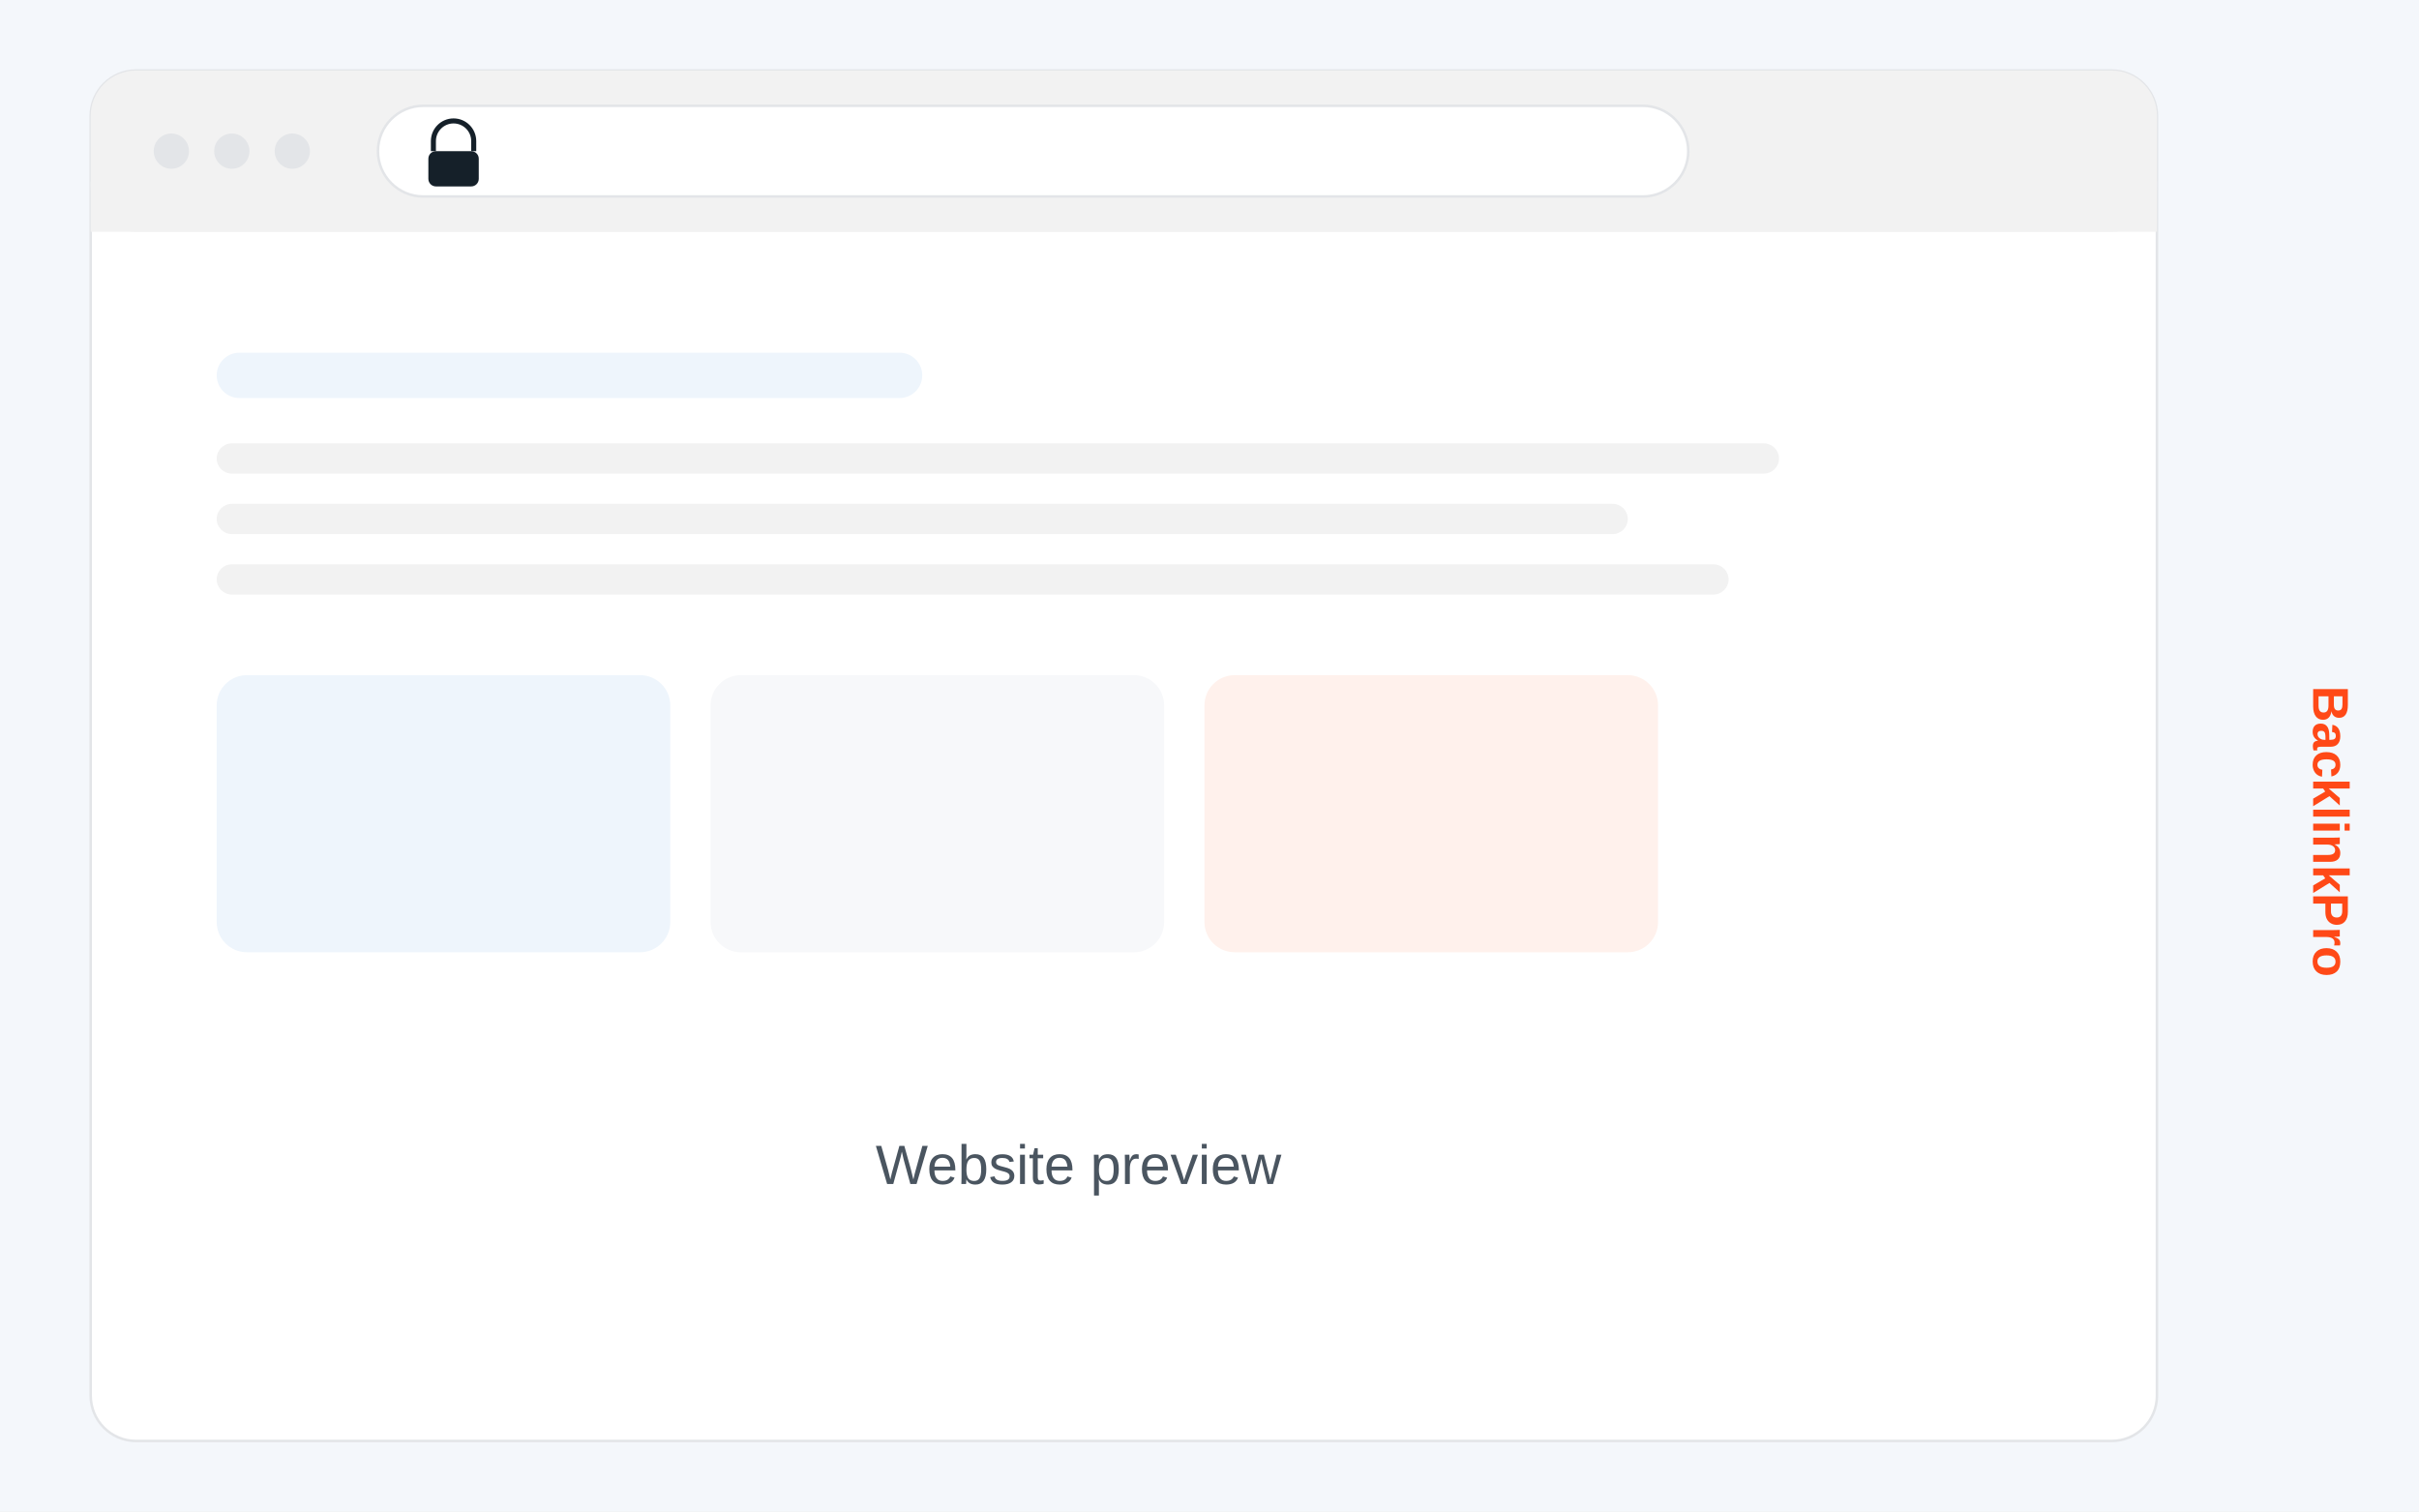
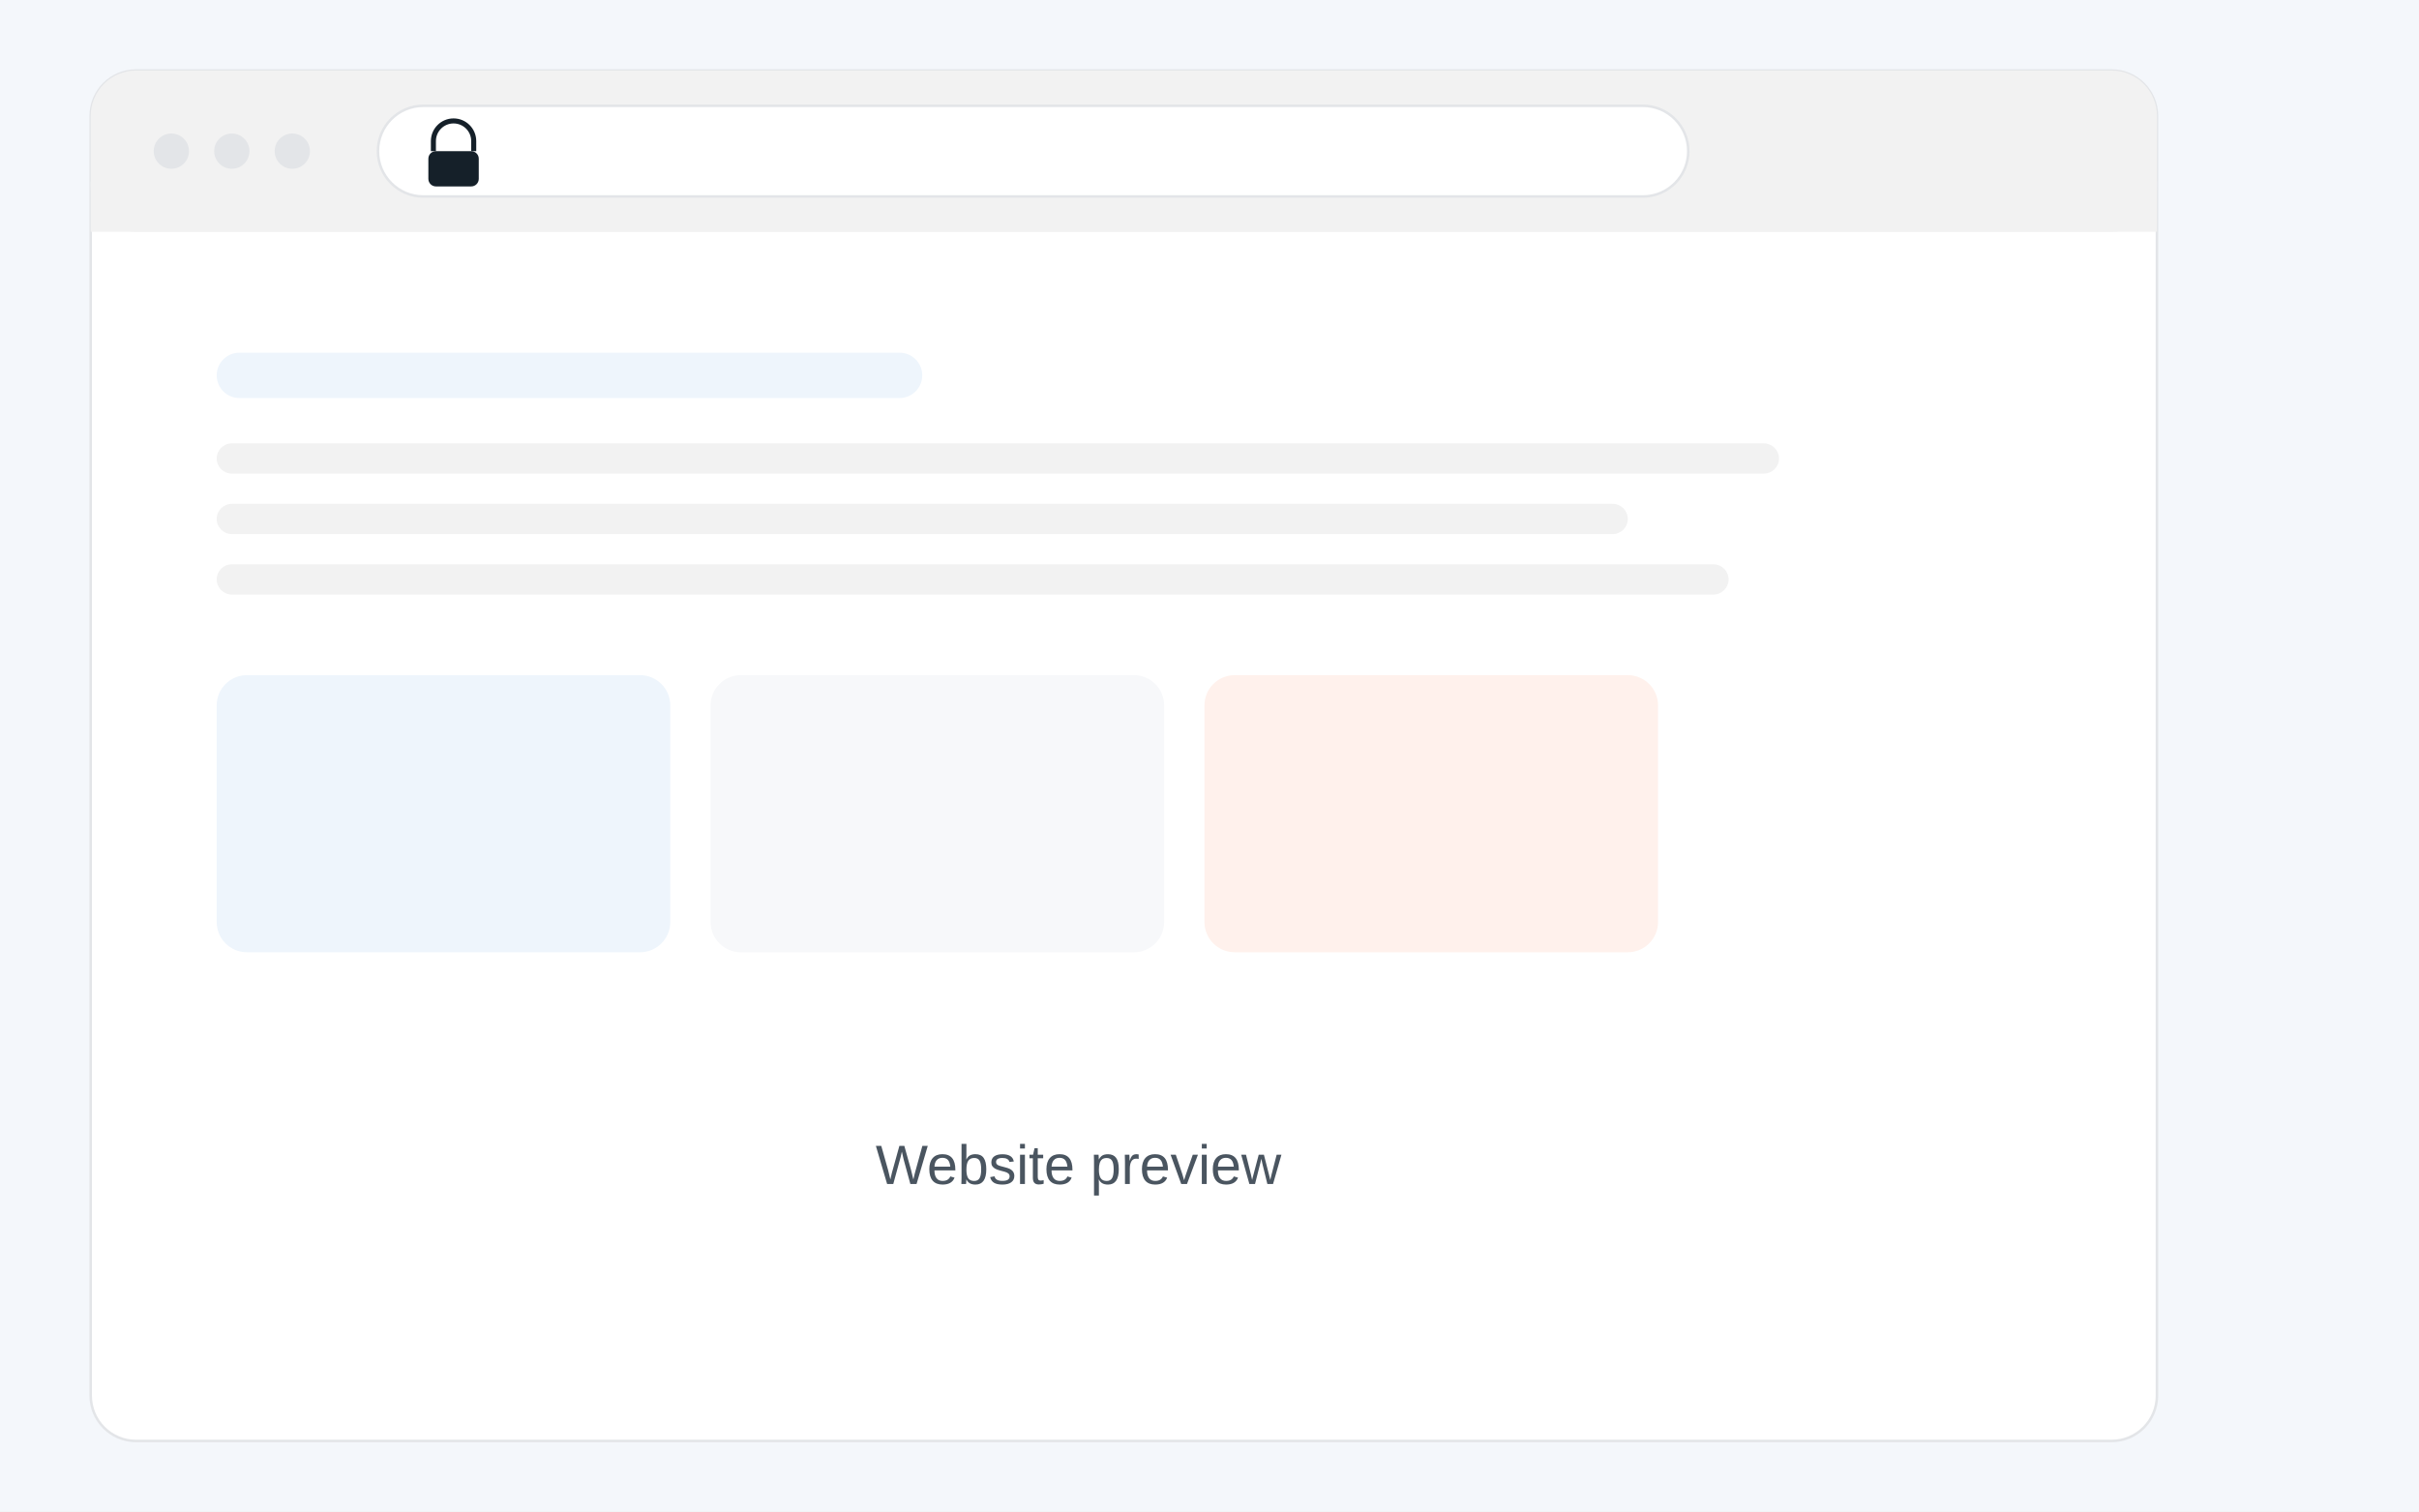
<svg xmlns="http://www.w3.org/2000/svg" viewBox="0 0 960 600" role="img" aria-label="Website preview">
  <rect width="960" height="600" fill="#F4F7FB" />
  <rect x="36" y="28" width="820" height="544" rx="18" fill="#FFFFFF" stroke="#E3E5E8" />
  <rect x="36" y="28" width="820" height="64" rx="18" fill="#F2F2F2" />
  <rect x="36" y="72" width="820" height="20" fill="#F2F2F2" />
  <circle cx="68" cy="60" r="7" fill="#E3E5E8" />
  <circle cx="92" cy="60" r="7" fill="#E3E5E8" />
  <circle cx="116" cy="60" r="7" fill="#E3E5E8" />
  <rect x="150" y="42" width="520" height="36" rx="18" fill="#FFFFFF" stroke="#E3E5E8" />
  <path d="M172 60v-4a8 8 0 0 1 16 0v4" fill="none" stroke="#152029" stroke-width="2" />
  <rect x="170" y="60" width="20" height="14" rx="3" fill="#152029" />
  <rect x="86" y="140" width="280" height="18" rx="9" fill="#EEF5FC" />
  <rect x="86" y="176" width="620" height="12" rx="6" fill="#F2F2F2" />
  <rect x="86" y="200" width="560" height="12" rx="6" fill="#F2F2F2" />
  <rect x="86" y="224" width="600" height="12" rx="6" fill="#F2F2F2" />
  <rect x="86" y="268" width="180" height="110" rx="12" fill="#EEF5FC" />
  <rect x="282" y="268" width="180" height="110" rx="12" fill="#F7F8FA" />
  <rect x="478" y="268" width="180" height="110" rx="12" fill="#FFF1EC" />
  <text x="428" y="470" text-anchor="middle" fill="#4A5560" font-family="Ubuntu, Arial, sans-serif" font-size="22">Website preview</text>
-   <text x="918" y="330" fill="#FF4917" font-family="Montserrat, Arial, sans-serif" font-size="20" font-weight="800" text-anchor="middle" transform="rotate(90 918 330)">BacklinkPro</text>
</svg>
